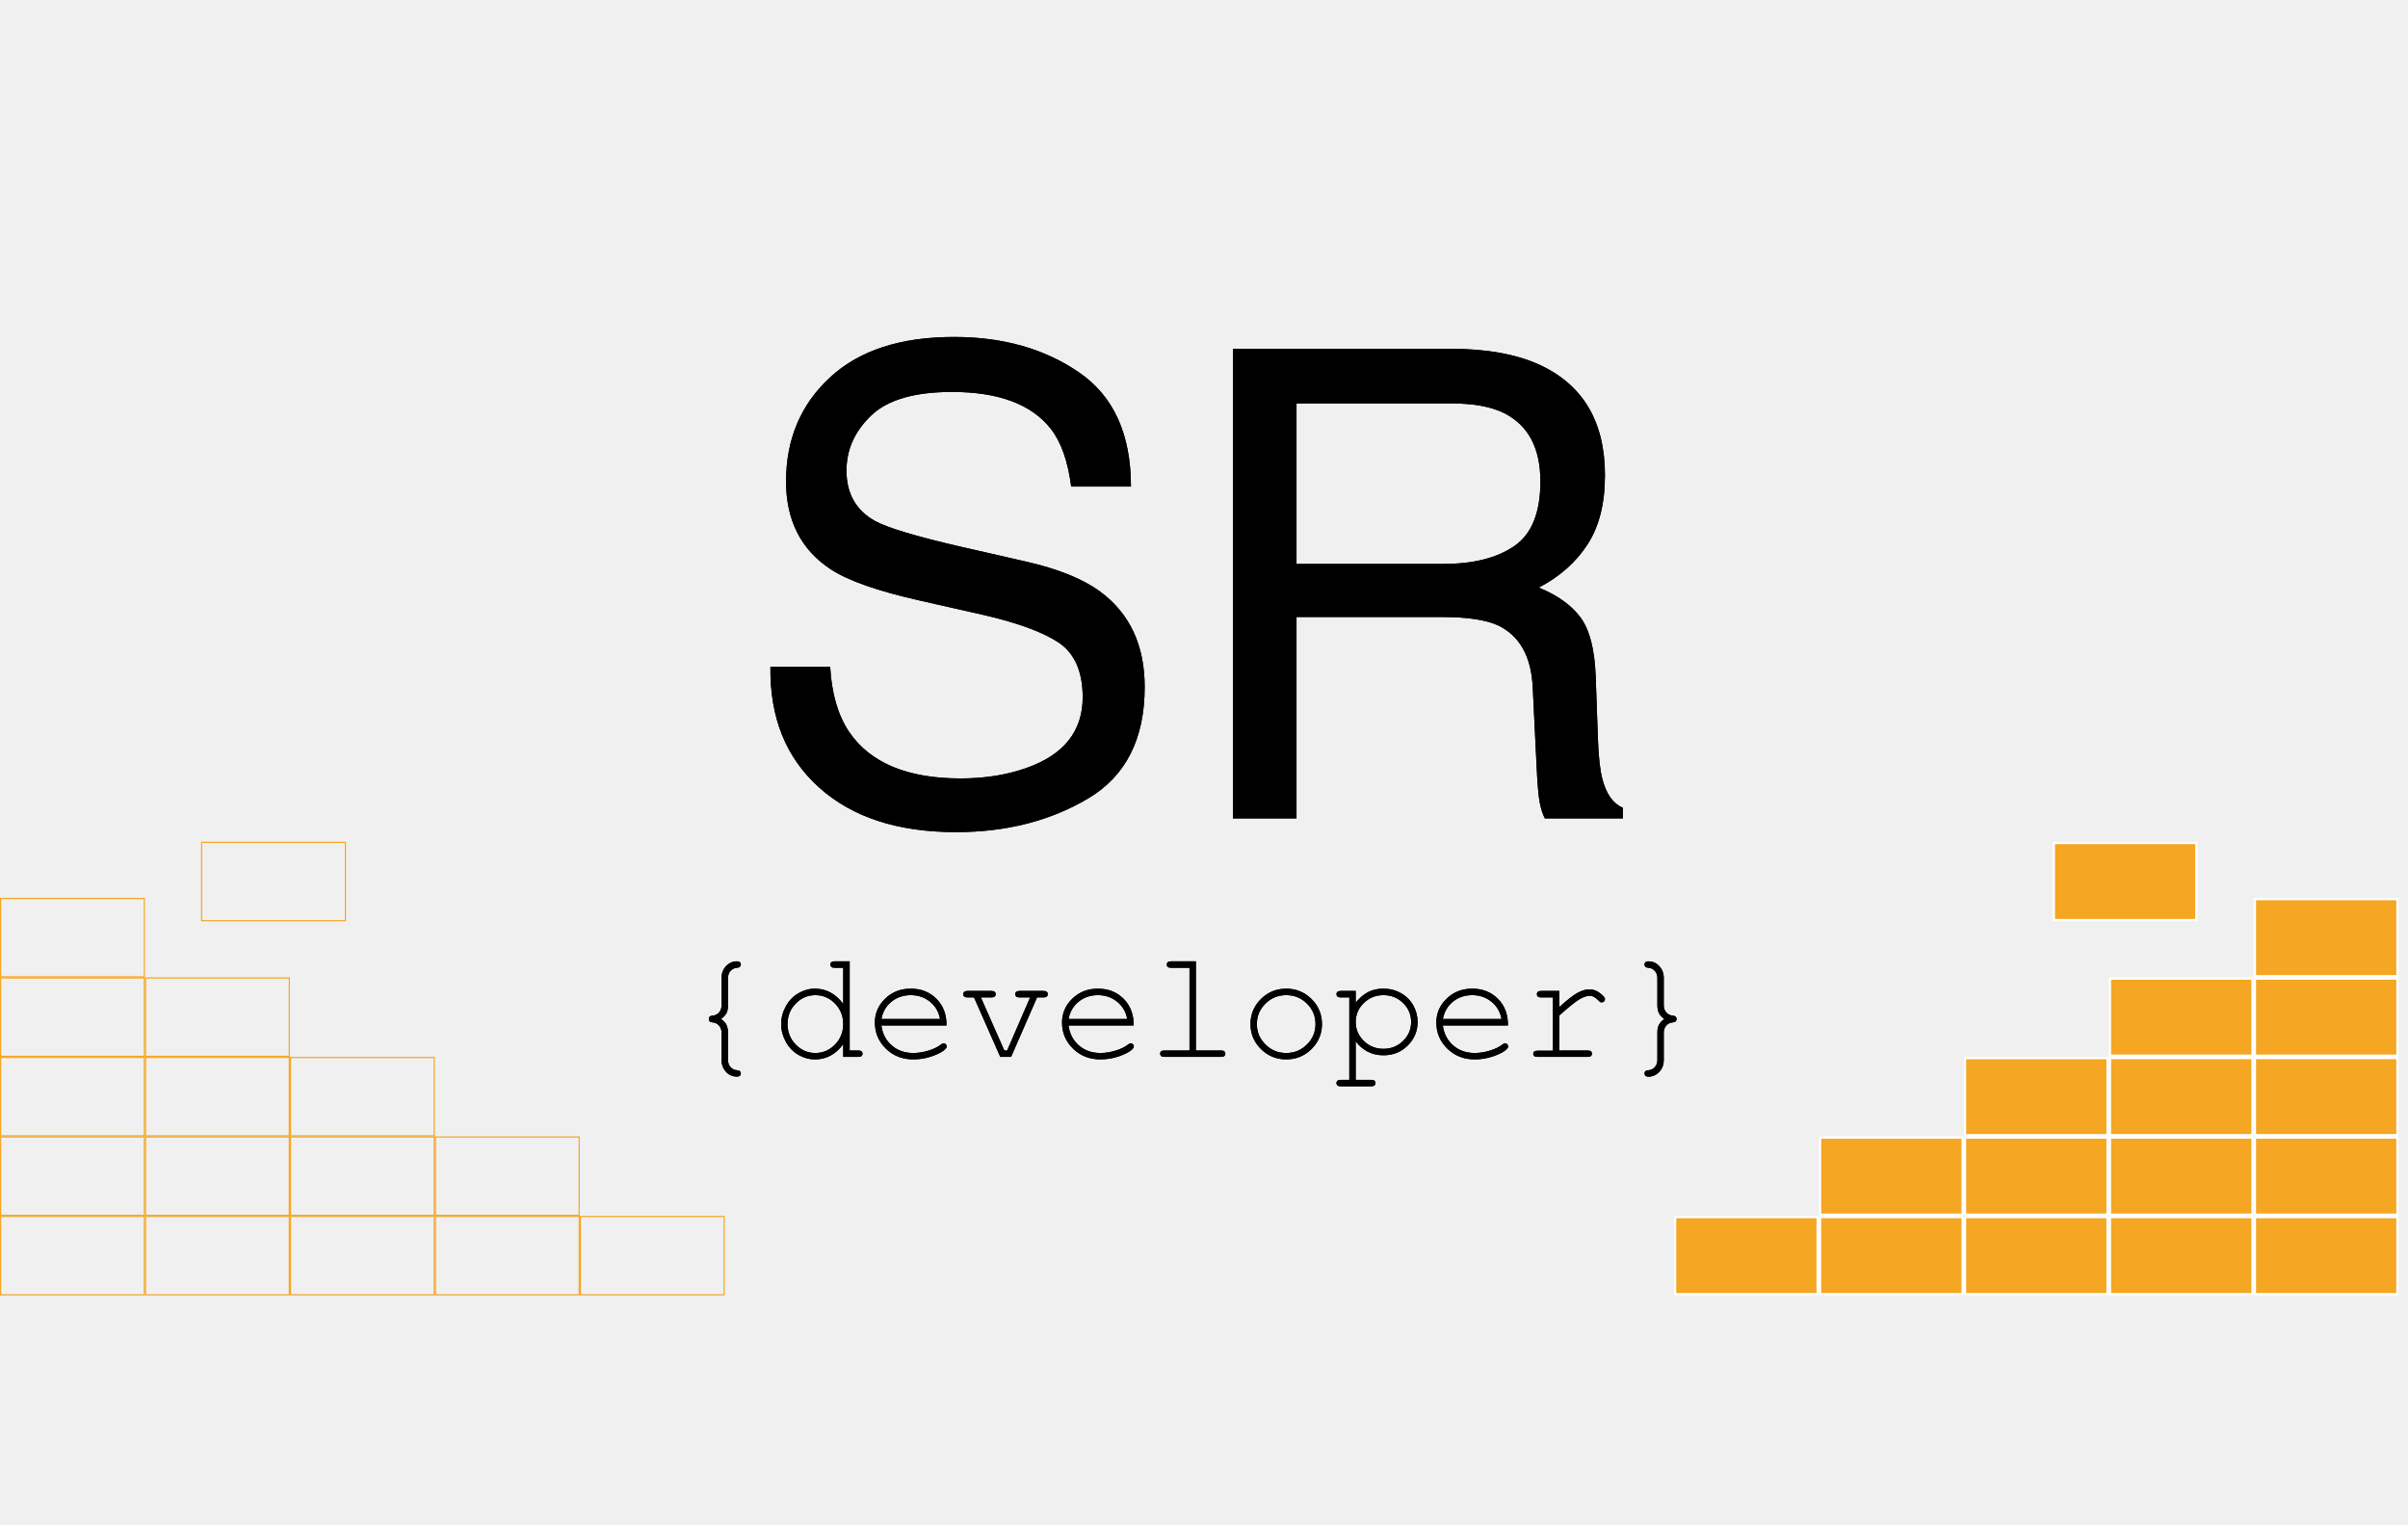
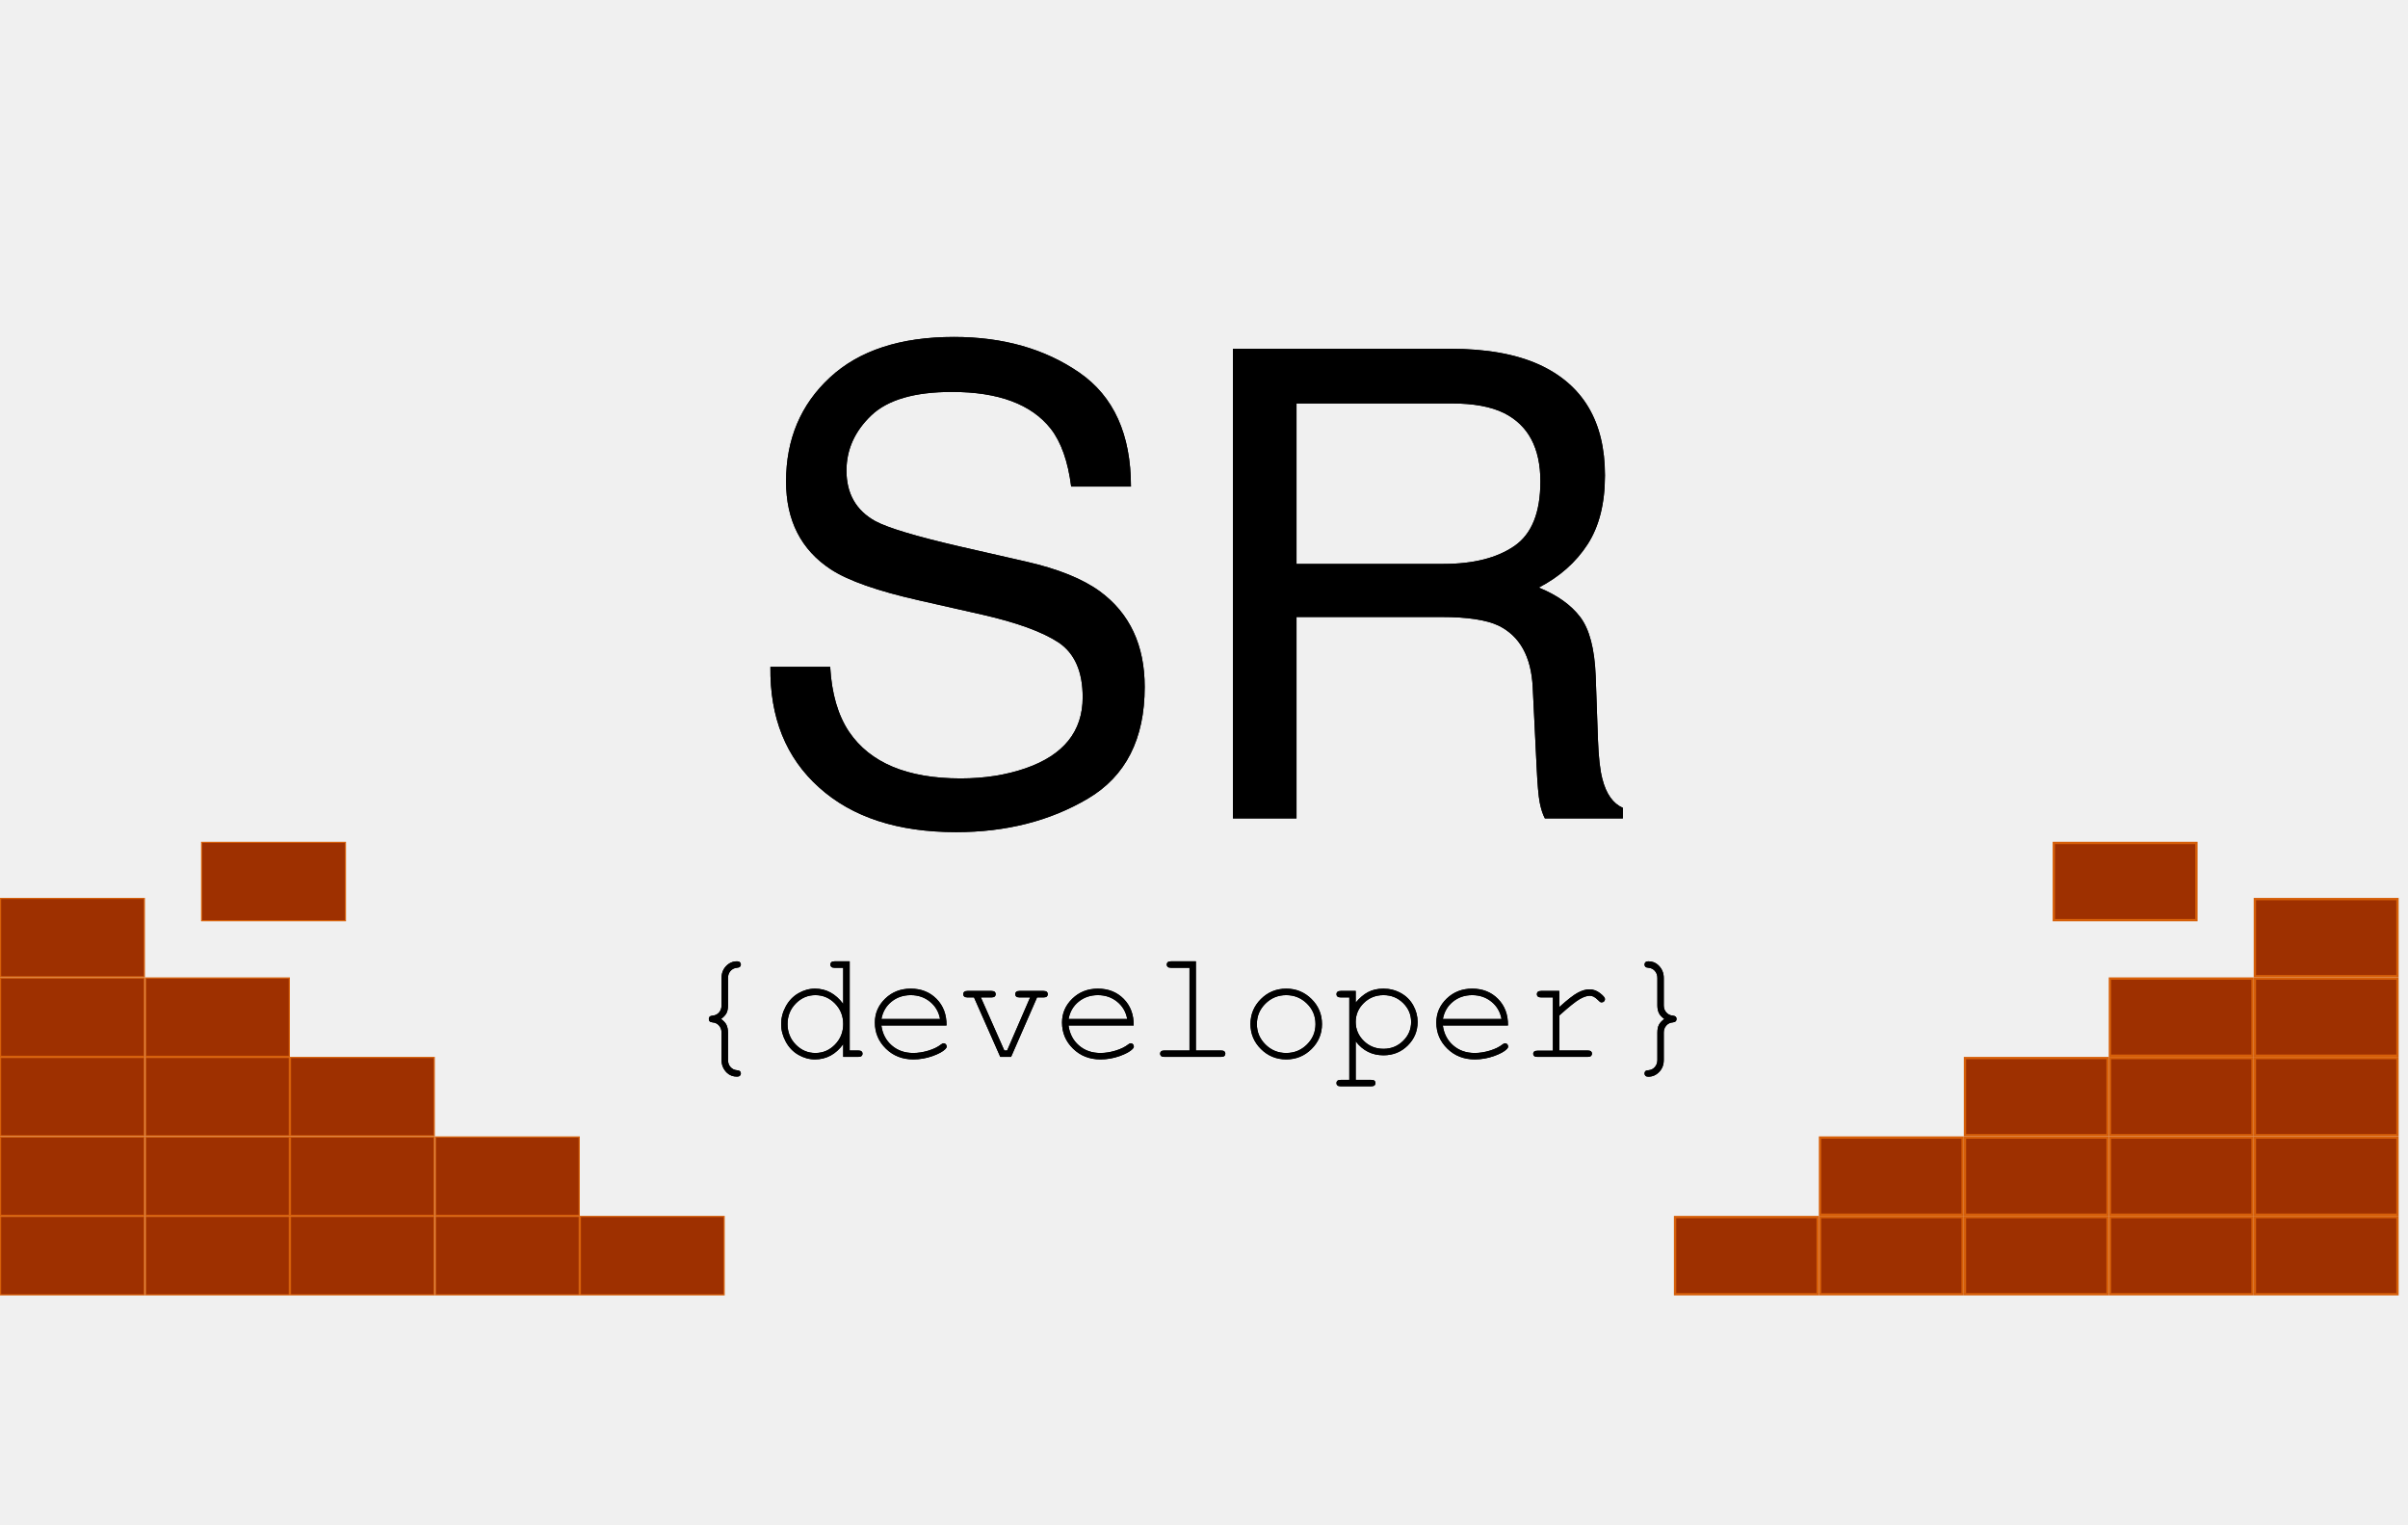
<svg xmlns="http://www.w3.org/2000/svg" xmlns:xlink="http://www.w3.org/1999/xlink" width="515px" height="326px" viewBox="0 0 515 326" version="1.1">
  <defs>
    <path d="M26.551,70.598 C26.87,76.294 28.214,80.92 30.584,84.475 C35.096,91.128 43.048,94.455 54.441,94.455 C59.546,94.455 64.194,93.726 68.387,92.268 C76.499,89.442 80.555,84.383 80.555,77.092 C80.555,71.623 78.846,67.727 75.428,65.402 C71.964,63.124 66.541,61.141 59.158,59.455 L45.555,56.379 C36.668,54.374 30.379,52.163 26.688,49.748 C20.307,45.555 17.117,39.289 17.117,30.949 C17.117,21.926 20.239,14.52 26.482,8.732 C32.726,2.945 41.567,0.051 53.006,0.051 C63.533,0.051 72.477,2.591 79.837,7.673 C87.197,12.754 90.877,20.878 90.877,32.043 L78.094,32.043 C77.41,26.665 75.952,22.541 73.719,19.67 C69.572,14.429 62.531,11.809 52.596,11.809 C44.575,11.809 38.81,13.495 35.301,16.867 C31.792,20.24 30.037,24.159 30.037,28.625 C30.037,33.547 32.088,37.147 36.189,39.426 C38.878,40.884 44.962,42.707 54.441,44.895 L68.523,48.107 C75.314,49.657 80.555,51.776 84.246,54.465 C90.626,59.159 93.816,65.972 93.816,74.904 C93.816,86.024 89.772,93.977 81.683,98.762 C73.593,103.547 64.194,105.939 53.484,105.939 C40.997,105.939 31.222,102.749 24.158,96.369 C17.094,90.034 13.631,81.444 13.768,70.598 L26.551,70.598 Z M157.732,48.586 C164.113,48.586 169.16,47.31 172.874,44.758 C176.588,42.206 178.445,37.603 178.445,30.949 C178.445,23.794 175.848,18.918 170.652,16.32 C167.872,14.953 164.158,14.27 159.51,14.27 L126.287,14.27 L126.287,48.586 L157.732,48.586 Z M112.684,2.58 L159.168,2.58 C166.824,2.58 173.136,3.697 178.104,5.93 C187.537,10.214 192.254,18.12 192.254,29.65 C192.254,35.666 191.012,40.588 188.528,44.416 C186.045,48.244 182.57,51.32 178.104,53.645 C182.023,55.24 184.974,57.336 186.956,59.934 C188.938,62.531 190.044,66.747 190.271,72.58 L190.75,86.047 C190.887,89.875 191.206,92.723 191.707,94.592 C192.527,97.782 193.986,99.833 196.082,100.744 L196.082,103 L179.402,103 C178.947,102.134 178.582,101.018 178.309,99.65 C178.035,98.283 177.807,95.64 177.625,91.721 L176.805,74.973 C176.486,68.41 174.048,64.012 169.49,61.779 C166.893,60.549 162.814,59.934 157.254,59.934 L126.287,59.934 L126.287,103 L112.684,103 L112.684,2.58 Z" id="path-1" />
    <path d="M3.217,145.89 C3.76,146.303 4.129,146.694 4.324,147.063 C4.574,147.551 4.699,148.132 4.699,148.805 L4.699,154.651 C4.699,155.27 4.878,155.778 5.236,156.174 C5.594,156.57 6.039,156.795 6.571,156.85 C6.908,156.882 7.13,156.947 7.239,157.045 C7.38,157.175 7.451,157.338 7.451,157.534 C7.451,157.74 7.38,157.905 7.239,158.03 C7.098,158.155 6.892,158.218 6.62,158.218 C5.763,158.218 5.046,157.946 4.471,157.403 C3.7,156.654 3.315,155.742 3.315,154.668 L3.315,148.805 C3.315,148.208 3.135,147.706 2.777,147.299 C2.419,146.892 1.963,146.667 1.409,146.623 C1.105,146.591 0.894,146.515 0.774,146.395 C0.655,146.276 0.595,146.108 0.595,145.89 C0.595,145.684 0.655,145.521 0.774,145.402 C0.894,145.283 1.105,145.207 1.409,145.174 C1.974,145.131 2.432,144.905 2.785,144.498 C3.138,144.091 3.315,143.589 3.315,142.992 L3.315,137.13 C3.315,136.109 3.64,135.26 4.292,134.581 C4.943,133.903 5.725,133.563 6.637,133.563 C6.897,133.563 7.098,133.628 7.239,133.759 C7.38,133.889 7.451,134.052 7.451,134.247 C7.451,134.443 7.38,134.606 7.239,134.736 C7.141,134.844 6.919,134.915 6.571,134.948 C6.029,135.002 5.581,135.23 5.228,135.631 C4.875,136.033 4.699,136.532 4.699,137.13 L4.699,142.992 C4.699,143.676 4.59,144.227 4.373,144.645 C4.156,145.063 3.771,145.478 3.217,145.89 Z M30.721,133.563 L30.721,152.632 L32.545,152.632 C32.881,152.632 33.12,152.695 33.261,152.819 C33.402,152.944 33.473,153.11 33.473,153.316 C33.473,153.511 33.402,153.674 33.261,153.805 C33.12,153.935 32.881,154 32.545,154 L29.337,154 L29.337,151.281 C27.752,153.452 25.738,154.537 23.295,154.537 C22.058,154.537 20.872,154.209 19.737,153.552 C18.603,152.895 17.707,151.959 17.05,150.743 C16.393,149.527 16.065,148.273 16.065,146.982 C16.065,145.679 16.393,144.422 17.05,143.212 C17.707,142.001 18.603,141.065 19.737,140.403 C20.872,139.74 22.063,139.409 23.312,139.409 C25.7,139.409 27.708,140.495 29.337,142.666 L29.337,134.948 L27.513,134.948 C27.176,134.948 26.937,134.882 26.796,134.752 C26.655,134.622 26.585,134.454 26.585,134.247 C26.585,134.052 26.655,133.889 26.796,133.759 C26.937,133.628 27.176,133.563 27.513,133.563 L30.721,133.563 Z M29.337,146.982 C29.337,145.245 28.75,143.779 27.578,142.585 C26.406,141.391 25.011,140.794 23.393,140.794 C21.765,140.794 20.364,141.391 19.192,142.585 C18.019,143.779 17.433,145.245 17.433,146.982 C17.433,148.708 18.019,150.17 19.192,151.37 C20.364,152.57 21.765,153.17 23.393,153.17 C25.011,153.17 26.406,152.57 27.578,151.37 C28.75,150.17 29.337,148.708 29.337,146.982 Z M51.434,147.275 L37.495,147.275 C37.734,149.044 38.475,150.469 39.718,151.549 C40.961,152.629 42.5,153.17 44.334,153.17 C45.355,153.17 46.424,153.001 47.542,152.665 C48.661,152.328 49.572,151.883 50.278,151.329 C50.484,151.167 50.664,151.085 50.816,151.085 C50.989,151.085 51.141,151.153 51.271,151.289 C51.402,151.424 51.467,151.585 51.467,151.769 C51.467,151.954 51.38,152.133 51.206,152.306 C50.685,152.849 49.76,153.357 48.43,153.829 C47.1,154.301 45.735,154.537 44.334,154.537 C41.989,154.537 40.033,153.769 38.464,152.233 C36.895,150.697 36.111,148.838 36.111,146.656 C36.111,144.669 36.846,142.965 38.317,141.543 C39.788,140.12 41.61,139.409 43.781,139.409 C46.017,139.409 47.857,140.139 49.301,141.6 C50.745,143.06 51.456,144.951 51.434,147.275 Z M50.05,145.89 C49.779,144.381 49.065,143.155 47.909,142.21 C46.753,141.266 45.377,140.794 43.781,140.794 C42.185,140.794 40.812,141.26 39.661,142.194 C38.51,143.128 37.794,144.36 37.511,145.89 L50.05,145.89 Z M65.243,154 L62.931,154 L57.313,141.282 L55.912,141.282 C55.587,141.282 55.353,141.217 55.212,141.087 C55.071,140.956 55.001,140.788 55.001,140.582 C55.001,140.386 55.071,140.224 55.212,140.093 C55.353,139.963 55.587,139.898 55.912,139.898 L61.042,139.898 C61.368,139.898 61.601,139.963 61.742,140.093 C61.883,140.224 61.954,140.392 61.954,140.598 C61.954,140.794 61.883,140.956 61.742,141.087 C61.601,141.217 61.368,141.282 61.042,141.282 L58.778,141.282 L63.794,152.632 L64.397,152.632 L69.314,141.282 L67.035,141.282 C66.709,141.282 66.475,141.217 66.334,141.087 C66.193,140.956 66.123,140.788 66.123,140.582 C66.123,140.386 66.193,140.224 66.334,140.093 C66.475,139.963 66.709,139.898 67.035,139.898 L72.18,139.898 C72.517,139.898 72.753,139.963 72.889,140.093 C73.024,140.224 73.092,140.392 73.092,140.598 C73.092,140.794 73.024,140.956 72.889,141.087 C72.753,141.217 72.517,141.282 72.18,141.282 L70.796,141.282 L65.243,154 Z M91.461,147.275 L77.522,147.275 C77.76,149.044 78.501,150.469 79.744,151.549 C80.987,152.629 82.526,153.17 84.361,153.17 C85.381,153.17 86.451,153.001 87.569,152.665 C88.687,152.328 89.599,151.883 90.305,151.329 C90.511,151.167 90.69,151.085 90.842,151.085 C91.016,151.085 91.168,151.153 91.298,151.289 C91.428,151.424 91.493,151.585 91.493,151.769 C91.493,151.954 91.407,152.133 91.233,152.306 C90.712,152.849 89.786,153.357 88.456,153.829 C87.127,154.301 85.761,154.537 84.361,154.537 C82.016,154.537 80.059,153.769 78.49,152.233 C76.922,150.697 76.137,148.838 76.137,146.656 C76.137,144.669 76.873,142.965 78.344,141.543 C79.815,140.12 81.636,139.409 83.807,139.409 C86.044,139.409 87.884,140.139 89.328,141.6 C90.771,143.06 91.483,144.951 91.461,147.275 Z M90.077,145.89 C89.805,144.381 89.091,143.155 87.935,142.21 C86.779,141.266 85.403,140.794 83.807,140.794 C82.211,140.794 80.838,141.26 79.687,142.194 C78.537,143.128 77.82,144.36 77.538,145.89 L90.077,145.89 Z M104.765,133.563 L104.765,152.632 L110.139,152.632 C110.475,152.632 110.714,152.695 110.855,152.819 C110.996,152.944 111.067,153.11 111.067,153.316 C111.067,153.511 110.996,153.674 110.855,153.805 C110.714,153.935 110.475,154 110.139,154 L98.023,154 C97.698,154 97.464,153.935 97.323,153.805 C97.182,153.674 97.111,153.511 97.111,153.316 C97.111,153.11 97.182,152.944 97.323,152.819 C97.464,152.695 97.698,152.632 98.023,152.632 L103.397,152.632 L103.397,134.948 L99.456,134.948 C99.131,134.948 98.895,134.882 98.748,134.752 C98.601,134.622 98.528,134.454 98.528,134.247 C98.528,134.052 98.599,133.889 98.74,133.759 C98.881,133.628 99.12,133.563 99.456,133.563 L104.765,133.563 Z M131.732,146.982 C131.732,149.066 130.985,150.846 129.493,152.323 C128,153.799 126.2,154.537 124.094,154.537 C121.967,154.537 120.159,153.796 118.672,152.315 C117.184,150.833 116.441,149.055 116.441,146.982 C116.441,144.897 117.184,143.114 118.672,141.632 C120.159,140.15 121.967,139.409 124.094,139.409 C126.2,139.409 128,140.148 129.493,141.624 C130.985,143.1 131.732,144.886 131.732,146.982 Z M130.347,146.982 C130.347,145.266 129.737,143.806 128.515,142.601 C127.294,141.396 125.815,140.794 124.078,140.794 C122.341,140.794 120.862,141.399 119.641,142.609 C118.419,143.82 117.809,145.277 117.809,146.982 C117.809,148.675 118.419,150.13 119.641,151.346 C120.862,152.562 122.341,153.17 124.078,153.17 C125.815,153.17 127.294,152.564 128.515,151.354 C129.737,150.143 130.347,148.686 130.347,146.982 Z M138.945,139.898 L138.945,142.389 C139.76,141.401 140.634,140.658 141.567,140.158 C142.501,139.659 143.603,139.409 144.873,139.409 C146.219,139.409 147.462,139.724 148.602,140.354 C149.742,140.984 150.624,141.86 151.248,142.984 C151.872,144.107 152.185,145.288 152.185,146.526 C152.185,148.491 151.482,150.17 150.076,151.566 C148.67,152.961 146.941,153.658 144.889,153.658 C142.447,153.658 140.465,152.665 138.945,150.678 L138.945,158.918 L142.267,158.918 C142.593,158.918 142.827,158.98 142.968,159.105 C143.109,159.23 143.179,159.395 143.179,159.602 C143.179,159.797 143.109,159.96 142.968,160.09 C142.827,160.221 142.593,160.286 142.267,160.286 L135.738,160.286 C135.412,160.286 135.178,160.223 135.037,160.098 C134.896,159.974 134.826,159.808 134.826,159.602 C134.826,159.395 134.896,159.23 135.037,159.105 C135.178,158.98 135.412,158.918 135.738,158.918 L137.578,158.918 L137.578,141.282 L135.738,141.282 C135.412,141.282 135.178,141.217 135.037,141.087 C134.896,140.956 134.826,140.788 134.826,140.582 C134.826,140.386 134.896,140.224 135.037,140.093 C135.178,139.963 135.412,139.898 135.738,139.898 L138.945,139.898 Z M150.8,146.526 C150.8,144.951 150.228,143.603 149.082,142.479 C147.937,141.355 146.539,140.794 144.889,140.794 C143.228,140.794 141.822,141.358 140.672,142.487 C139.521,143.616 138.945,144.962 138.945,146.526 C138.945,148.1 139.521,149.451 140.672,150.58 C141.822,151.709 143.228,152.274 144.889,152.274 C146.528,152.274 147.923,151.712 149.074,150.588 C150.225,149.465 150.8,148.111 150.8,146.526 Z M171.514,147.275 L157.575,147.275 C157.813,149.044 158.554,150.469 159.797,151.549 C161.04,152.629 162.579,153.17 164.414,153.17 C165.434,153.17 166.504,153.001 167.622,152.665 C168.74,152.328 169.652,151.883 170.358,151.329 C170.564,151.167 170.743,151.085 170.895,151.085 C171.069,151.085 171.221,151.153 171.351,151.289 C171.481,151.424 171.546,151.585 171.546,151.769 C171.546,151.954 171.46,152.133 171.286,152.306 C170.765,152.849 169.839,153.357 168.509,153.829 C167.18,154.301 165.814,154.537 164.414,154.537 C162.069,154.537 160.112,153.769 158.543,152.233 C156.975,150.697 156.19,148.838 156.19,146.656 C156.19,144.669 156.926,142.965 158.397,141.543 C159.868,140.12 161.689,139.409 163.86,139.409 C166.097,139.409 167.937,140.139 169.381,141.6 C170.824,143.06 171.536,144.951 171.514,147.275 Z M170.13,145.89 C169.858,144.381 169.144,143.155 167.988,142.21 C166.832,141.266 165.456,140.794 163.86,140.794 C162.264,140.794 160.891,141.26 159.74,142.194 C158.59,143.128 157.873,144.36 157.591,145.89 L170.13,145.89 Z M182.489,139.898 L182.489,143.35 C184.27,141.743 185.602,140.709 186.487,140.248 C187.372,139.787 188.189,139.556 188.938,139.556 C189.752,139.556 190.509,139.83 191.21,140.378 C191.91,140.927 192.26,141.342 192.26,141.624 C192.26,141.83 192.192,142.001 192.056,142.137 C191.921,142.273 191.75,142.341 191.543,142.341 C191.435,142.341 191.343,142.322 191.267,142.284 C191.191,142.246 191.049,142.123 190.843,141.917 C190.463,141.537 190.132,141.277 189.85,141.135 C189.568,140.994 189.291,140.924 189.019,140.924 C188.422,140.924 187.703,141.163 186.862,141.64 C186.02,142.118 184.563,143.285 182.489,145.141 L182.489,152.632 L188.547,152.632 C188.884,152.632 189.122,152.695 189.264,152.819 C189.405,152.944 189.475,153.11 189.475,153.316 C189.475,153.511 189.405,153.674 189.264,153.805 C189.122,153.935 188.884,154 188.547,154 L177.816,154 C177.49,154 177.257,153.938 177.116,153.813 C176.974,153.688 176.904,153.528 176.904,153.332 C176.904,153.148 176.972,152.993 177.107,152.868 C177.243,152.743 177.479,152.681 177.816,152.681 L181.122,152.681 L181.122,141.282 L178.597,141.282 C178.272,141.282 178.038,141.217 177.897,141.087 C177.756,140.956 177.686,140.788 177.686,140.582 C177.686,140.386 177.753,140.224 177.889,140.093 C178.025,139.963 178.261,139.898 178.597,139.898 L182.489,139.898 Z M204.945,145.89 C204.392,145.478 204.022,145.087 203.838,144.718 C203.588,144.24 203.463,143.665 203.463,142.992 L203.463,137.13 C203.463,136.522 203.284,136.017 202.926,135.615 C202.568,135.213 202.123,134.991 201.591,134.948 C201.243,134.915 201.021,134.85 200.923,134.752 C200.782,134.611 200.711,134.443 200.711,134.247 C200.711,134.052 200.779,133.889 200.915,133.759 C201.051,133.628 201.254,133.563 201.526,133.563 C202.394,133.563 203.111,133.84 203.675,134.394 C204.446,135.132 204.831,136.044 204.831,137.13 L204.831,142.992 C204.831,143.589 205.013,144.091 205.377,144.498 C205.74,144.905 206.199,145.131 206.753,145.174 C207.046,145.207 207.255,145.283 207.38,145.402 C207.505,145.521 207.567,145.684 207.567,145.89 C207.567,146.108 207.505,146.276 207.38,146.395 C207.255,146.515 207.046,146.591 206.753,146.623 C206.188,146.667 205.727,146.892 205.369,147.299 C205.01,147.706 204.831,148.208 204.831,148.805 L204.831,154.668 C204.831,155.688 204.506,156.538 203.854,157.216 C203.203,157.895 202.427,158.234 201.526,158.234 C201.254,158.234 201.051,158.169 200.915,158.038 C200.779,157.908 200.711,157.74 200.711,157.534 C200.711,157.338 200.777,157.175 200.907,157.045 C201.015,156.947 201.243,156.882 201.591,156.85 C202.134,156.795 202.581,156.565 202.934,156.158 C203.287,155.751 203.463,155.248 203.463,154.651 L203.463,148.805 C203.463,148.121 203.572,147.568 203.789,147.144 C204.006,146.721 204.392,146.303 204.945,145.89 Z" id="path-2" />
  </defs>
  <g id="Artboard" stroke="none" stroke-width="1" fill="none" fill-rule="evenodd">
    <g id="Group-3" transform="translate(0, 72)">
      <g id="Group-2" transform="translate(151, 0)" fill="#000000">
        <g id="SR">
          <use xlink:href="#path-1" />
          <use xlink:href="#path-1" />
        </g>
        <g id="{developer}">
          <use xlink:href="#path-2" />
          <use xlink:href="#path-2" />
        </g>
      </g>
-       <g id="Group" transform="translate(358, 108)" fill="#F5A623" stroke="#FFFFFF" stroke-width="0.5">
+       <g id="Group" transform="translate(358, 108)" fill="#9e3000" stroke="#d65f09" stroke-width="0.5">
        <rect id="Rectangle" x="124.25" y="12.25" width="30.5" height="16.5" />
        <rect id="Rectangle" x="93.25" y="29.25" width="30.5" height="16.5" />
        <rect id="Rectangle" x="81.25" y="0.25" width="30.5" height="16.5" />
        <rect id="Rectangle" x="31.25" y="63.25" width="30.5" height="16.5" />
        <rect id="Rectangle" x="62.25" y="46.25" width="30.5" height="16.5" />
        <rect id="Rectangle" x="0.25" y="80.25" width="30.5" height="16.5" />
        <rect id="Rectangle" transform="translate(139.5, 88.5) scale(-1, 1) translate(-139.5, -88.5) " x="124.25" y="80.25" width="30.5" height="16.5" />
        <rect id="Rectangle" transform="translate(139.5, 71.5) scale(-1, 1) translate(-139.5, -71.5) " x="124.25" y="63.25" width="30.5" height="16.5" />
        <rect id="Rectangle" transform="translate(139.5, 54.5) scale(-1, 1) translate(-139.5, -54.5) " x="124.25" y="46.25" width="30.5" height="16.5" />
        <rect id="Rectangle" transform="translate(108.5, 54.5) scale(-1, 1) translate(-108.5, -54.5) " x="93.25" y="46.25" width="30.5" height="16.5" />
        <rect id="Rectangle" transform="translate(139.5, 37.5) scale(-1, 1) translate(-139.5, -37.5) " x="124.25" y="29.25" width="30.5" height="16.5" />
        <rect id="Rectangle" transform="translate(108.5, 71.5) scale(-1, 1) translate(-108.5, -71.5) " x="93.25" y="63.25" width="30.5" height="16.5" />
        <rect id="Rectangle" transform="translate(77.5, 71.5) scale(-1, 1) translate(-77.5, -71.5) " x="62.25" y="63.25" width="30.5" height="16.5" />
        <rect id="Rectangle" transform="translate(108.5, 88.5) scale(-1, 1) translate(-108.5, -88.5) " x="93.25" y="80.25" width="30.5" height="16.5" />
        <rect id="Rectangle" transform="translate(77.5, 88.5) scale(-1, 1) translate(-77.5, -88.5) " x="62.25" y="80.25" width="30.5" height="16.5" />
        <rect id="Rectangle" transform="translate(46.5, 88.5) scale(-1, 1) translate(-46.5, -88.5) " x="31.25" y="80.25" width="30.5" height="16.5" />
      </g>
-       <rect id="Rectangle" stroke="#F5A623" stroke-width="0.25" transform="translate(15.5, 128.5) scale(-1, 1) translate(-15.5, -128.5) " x="0.125" y="120.125" width="30.75" height="16.75" />
-       <rect id="Rectangle" stroke="#F5A623" stroke-width="0.25" transform="translate(46.5, 145.5) scale(-1, 1) translate(-46.5, -145.5) " x="31.125" y="137.125" width="30.75" height="16.75" />
-       <rect id="Rectangle" stroke="#F5A623" stroke-width="0.25" transform="translate(58.5, 116.5) scale(-1, 1) translate(-58.5, -116.5) " x="43.125" y="108.125" width="30.75" height="16.75" />
-       <rect id="Rectangle" stroke="#F5A623" stroke-width="0.25" transform="translate(108.5, 179.5) scale(-1, 1) translate(-108.5, -179.5) " x="93.125" y="171.125" width="30.75" height="16.75" />
-       <rect id="Rectangle" stroke="#F5A623" stroke-width="0.25" transform="translate(77.5, 162.5) scale(-1, 1) translate(-77.5, -162.5) " x="62.125" y="154.125" width="30.75" height="16.75" />
-       <rect id="Rectangle" stroke="#F5A623" stroke-width="0.25" transform="translate(139.5, 196.5) scale(-1, 1) translate(-139.5, -196.5) " x="124.125" y="188.125" width="30.75" height="16.75" />
-       <rect id="Rectangle" stroke="#F5A623" stroke-width="0.25" x="0.125" y="188.125" width="30.75" height="16.75" />
-       <rect id="Rectangle" stroke="#F5A623" stroke-width="0.25" x="0.125" y="171.125" width="30.75" height="16.75" />
-       <rect id="Rectangle" stroke="#F5A623" stroke-width="0.25" x="0.125" y="154.125" width="30.75" height="16.75" />
-       <rect id="Rectangle" stroke="#F5A623" stroke-width="0.25" x="31.125" y="154.125" width="30.75" height="16.75" />
-       <rect id="Rectangle" stroke="#F5A623" stroke-width="0.25" x="0.125" y="137.125" width="30.75" height="16.75" />
-       <rect id="Rectangle" stroke="#F5A623" stroke-width="0.25" x="31.125" y="171.125" width="30.75" height="16.75" />
-       <rect id="Rectangle" stroke="#F5A623" stroke-width="0.25" x="62.125" y="171.125" width="30.75" height="16.75" />
-       <rect id="Rectangle" stroke="#F5A623" stroke-width="0.25" x="31.125" y="188.125" width="30.75" height="16.75" />
-       <rect id="Rectangle" stroke="#F5A623" stroke-width="0.25" x="62.125" y="188.125" width="30.75" height="16.75" />
-       <rect id="Rectangle" stroke="#F5A623" stroke-width="0.25" x="93.125" y="188.125" width="30.75" height="16.75" />
+       <rect id="Rectangle" stroke="#d65f09" fill="#9e3000" stroke-width="0.25" transform="translate(15.5, 128.5) scale(-1, 1) translate(-15.5, -128.5) " x="0.125" y="120.125" width="30.75" height="16.75" />
+       <rect id="Rectangle" stroke="#d65f09" fill="#9e3000" stroke-width="0.25" transform="translate(46.5, 145.5) scale(-1, 1) translate(-46.5, -145.5) " x="31.125" y="137.125" width="30.75" height="16.75" />
+       <rect id="Rectangle" stroke="#d65f09" fill="#9e3000" stroke-width="0.25" transform="translate(58.5, 116.5) scale(-1, 1) translate(-58.5, -116.5) " x="43.125" y="108.125" width="30.75" height="16.75" />
+       <rect id="Rectangle" stroke="#d65f09" fill="#9e3000" stroke-width="0.25" transform="translate(108.5, 179.5) scale(-1, 1) translate(-108.5, -179.5) " x="93.125" y="171.125" width="30.75" height="16.75" />
+       <rect id="Rectangle" stroke="#d65f09" fill="#9e3000" stroke-width="0.25" transform="translate(77.5, 162.5) scale(-1, 1) translate(-77.5, -162.5) " x="62.125" y="154.125" width="30.75" height="16.75" />
+       <rect id="Rectangle" stroke="#d65f09" fill="#9e3000" stroke-width="0.25" transform="translate(139.5, 196.5) scale(-1, 1) translate(-139.5, -196.5) " x="124.125" y="188.125" width="30.75" height="16.75" />
+       <rect id="Rectangle" stroke="#d65f09" fill="#9e3000" stroke-width="0.25" x="0.125" y="188.125" width="30.75" height="16.75" />
+       <rect id="Rectangle" stroke="#d65f09" fill="#9e3000" stroke-width="0.25" x="0.125" y="171.125" width="30.75" height="16.75" />
+       <rect id="Rectangle" stroke="#d65f09" fill="#9e3000" stroke-width="0.25" x="0.125" y="154.125" width="30.75" height="16.75" />
+       <rect id="Rectangle" stroke="#d65f09" fill="#9e3000" stroke-width="0.25" x="31.125" y="154.125" width="30.75" height="16.75" />
+       <rect id="Rectangle" stroke="#d65f09" fill="#9e3000" stroke-width="0.25" x="0.125" y="137.125" width="30.75" height="16.75" />
+       <rect id="Rectangle" stroke="#d65f09" fill="#9e3000" stroke-width="0.25" x="31.125" y="171.125" width="30.75" height="16.75" />
+       <rect id="Rectangle" stroke="#d65f09" fill="#9e3000" stroke-width="0.25" x="62.125" y="171.125" width="30.75" height="16.75" />
+       <rect id="Rectangle" stroke="#d65f09" fill="#9e3000" stroke-width="0.25" x="31.125" y="188.125" width="30.75" height="16.75" />
+       <rect id="Rectangle" stroke="#d65f09" fill="#9e3000" stroke-width="0.25" x="62.125" y="188.125" width="30.75" height="16.75" />
+       <rect id="Rectangle" stroke="#d65f09" fill="#9e3000" stroke-width="0.25" x="93.125" y="188.125" width="30.75" height="16.75" />
    </g>
  </g>
</svg>
